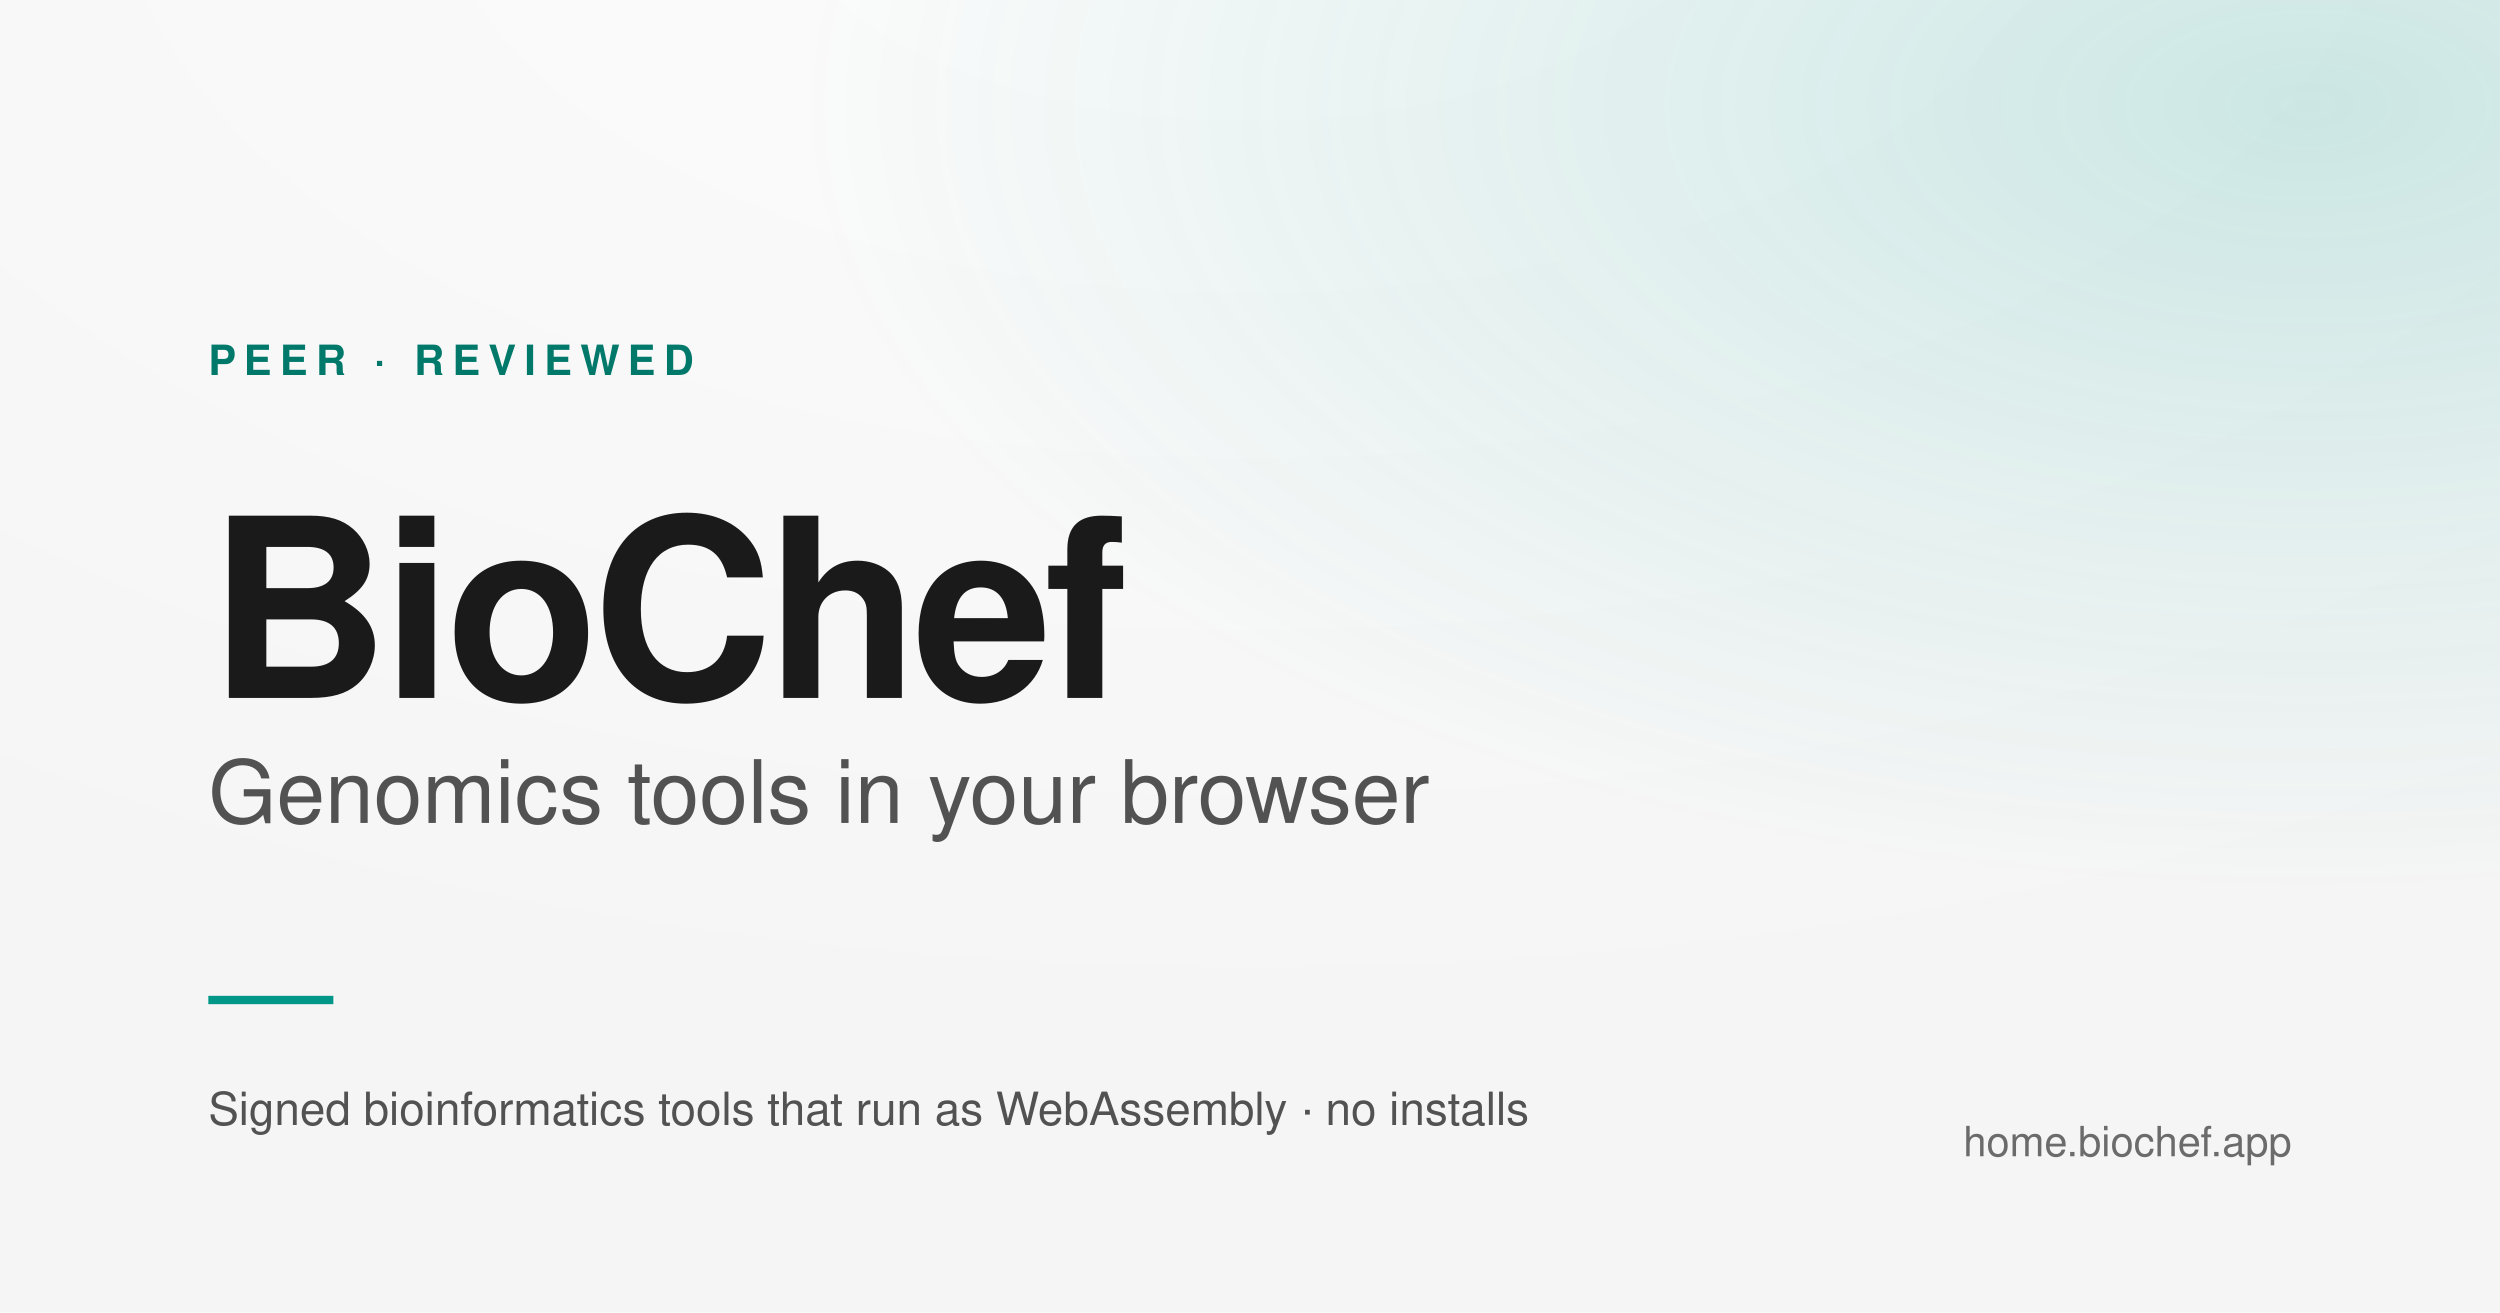
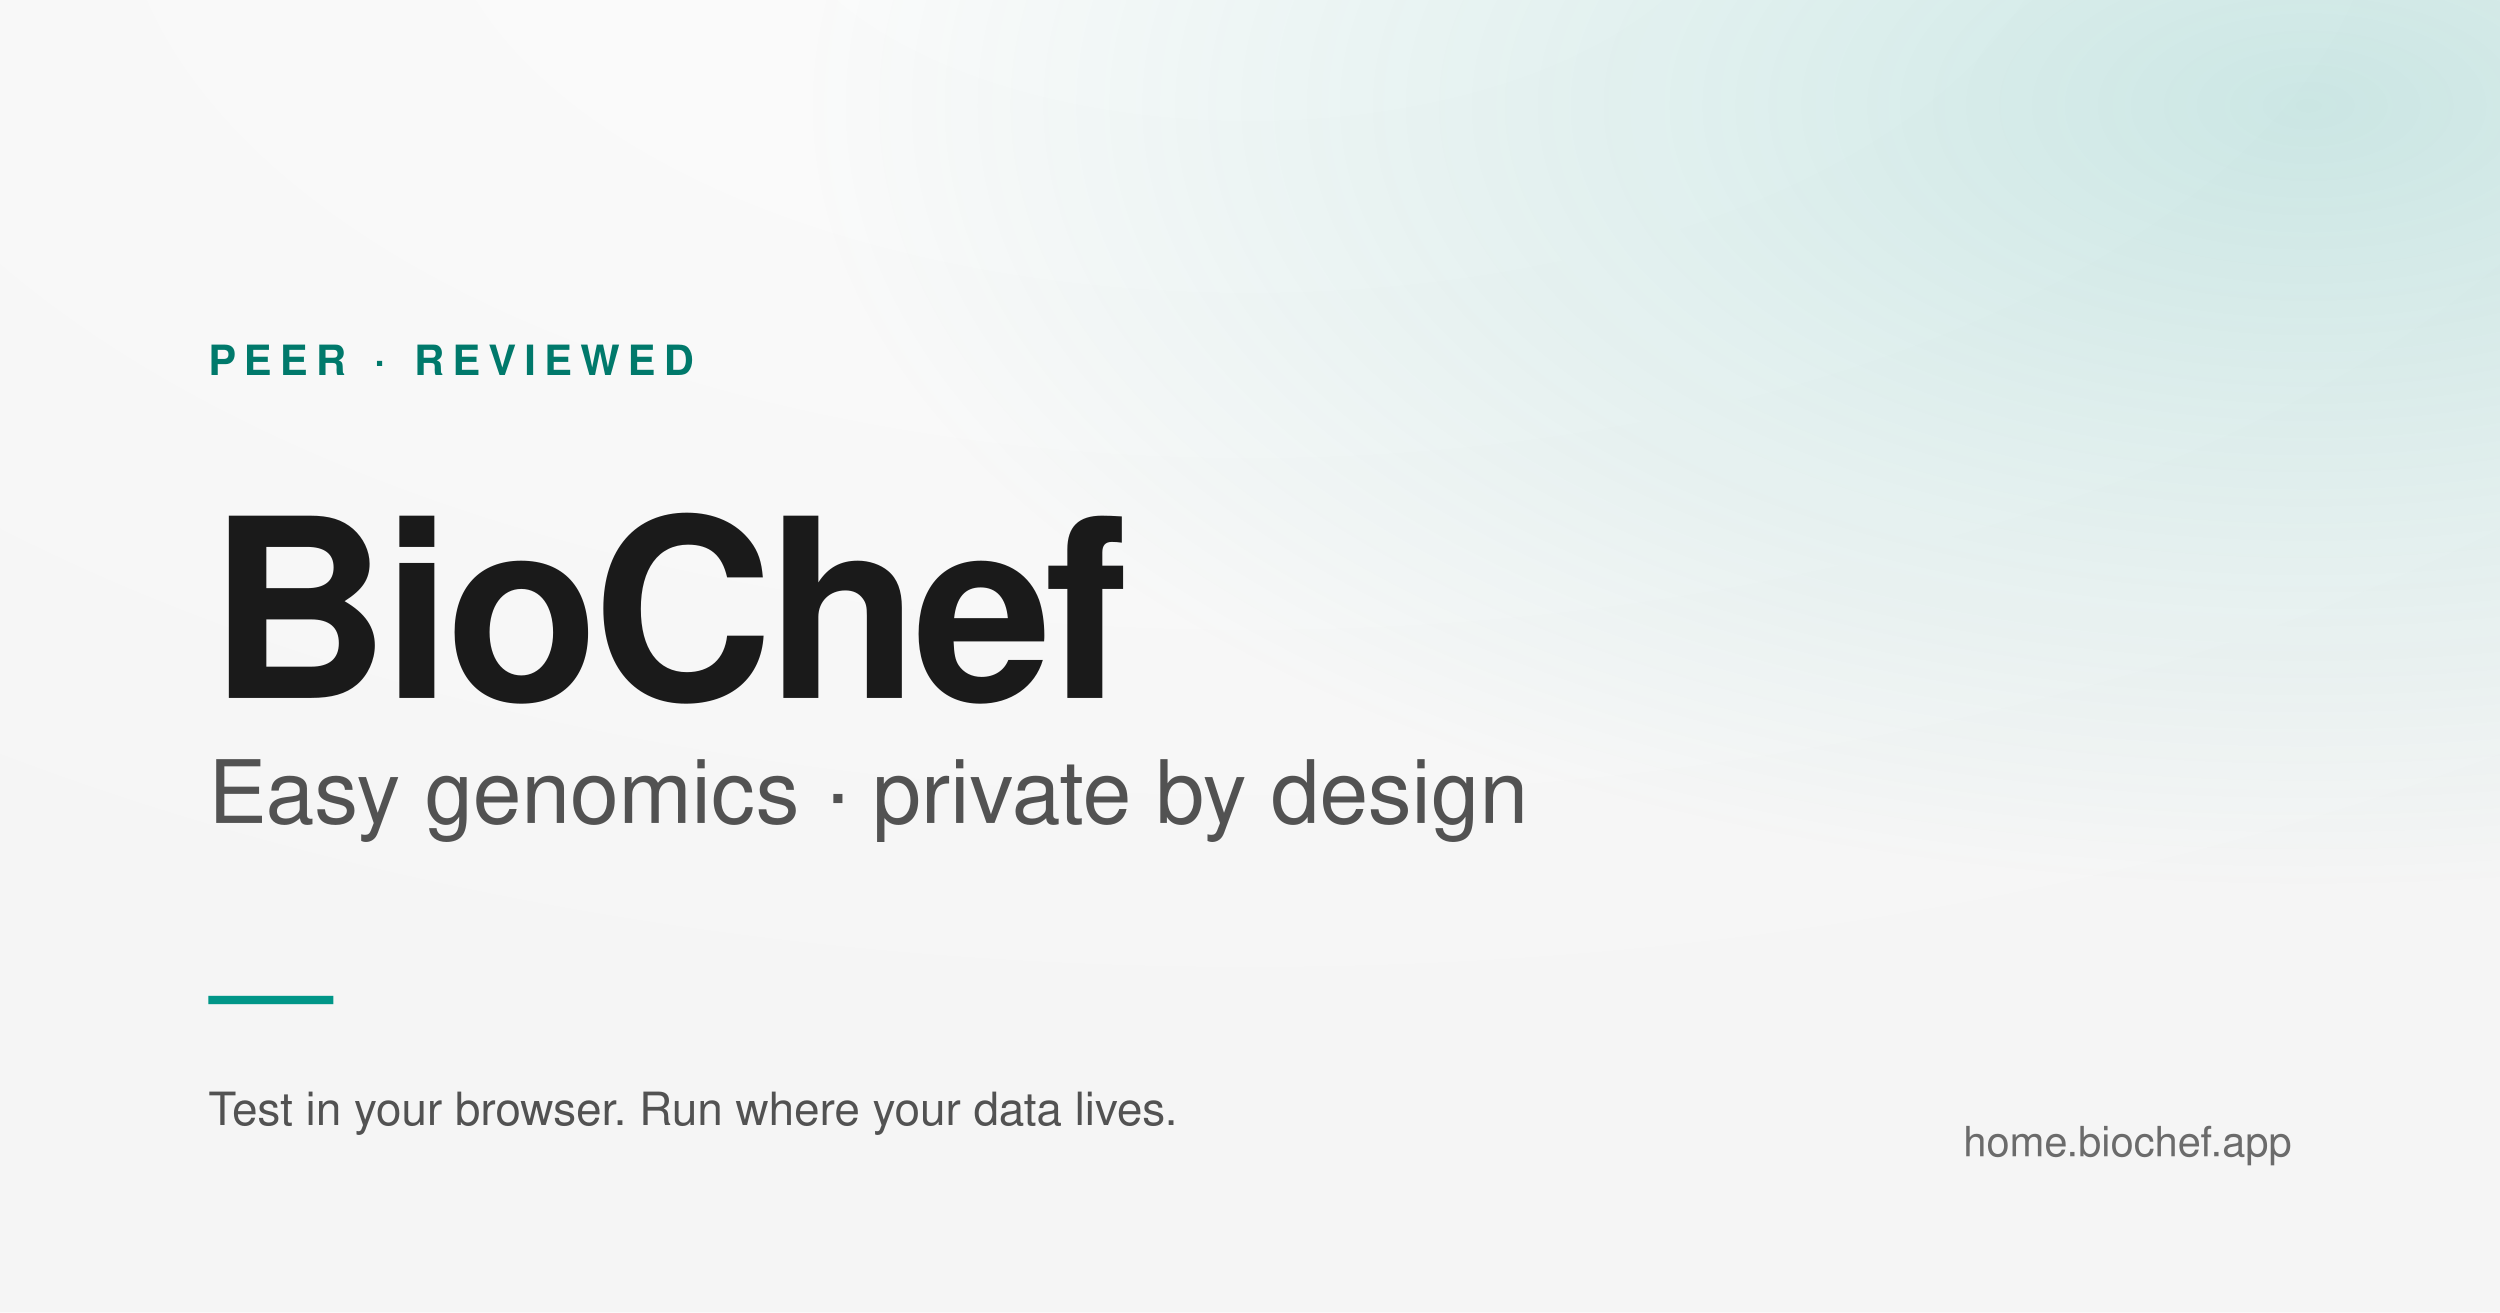
<svg xmlns="http://www.w3.org/2000/svg" width="1200" height="630" viewBox="0 0 1200 630">
  <defs>
    <radialGradient id="lightWash" cx="50%" cy="-10%" r="90%">
      <stop offset="0" stop-color="#ffffff" stop-opacity="0.7" />
      <stop offset="1" stop-color="#ffffff" stop-opacity="0" />
    </radialGradient>
    <radialGradient id="brandWash" cx="92%" cy="8%" r="60%">
      <stop offset="0" stop-color="#009688" stop-opacity="0.18" />
      <stop offset="1" stop-color="#009688" stop-opacity="0" />
    </radialGradient>
  </defs>
  <rect width="1200" height="630" fill="#F5F5F5" />
  <rect width="1200" height="630" fill="url(#lightWash)" />
  <rect width="1200" height="630" fill="url(#brandWash)" />
  <text x="100" y="180" font-family="Helvetica, Arial, sans-serif" font-size="20" font-weight="700" fill="#00796B" letter-spacing="4">PEER · REVIEWED</text>
  <text x="100" y="335" font-family="Helvetica, Arial, sans-serif" font-size="120" font-weight="700" fill="#1A1A1A" letter-spacing="-3">BioChef</text>
-   <text x="100" y="395" font-family="Helvetica, Arial, sans-serif" font-size="42" font-weight="400" fill="#525252">Genomics tools in your browser</text>
+   <text x="100" y="395" font-family="Helvetica, Arial, sans-serif" font-size="42" font-weight="400" fill="#525252">Easy genomics · private by design</text>
  <line x1="100" y1="480" x2="160" y2="480" stroke="#009688" stroke-width="4" />
-   <text x="100" y="540" font-family="Helvetica, Arial, sans-serif" font-size="22" font-weight="500" fill="#525252">Signed bioinformatics tools that run as WebAssembly · no installs</text>
+   <text x="100" y="540" font-family="Helvetica, Arial, sans-serif" font-size="22" font-weight="500" fill="#525252">Test in your browser. Run where your data lives.</text>
  <text x="1100" y="555" text-anchor="end" font-family="Helvetica, Arial, sans-serif" font-size="20" font-weight="500" fill="#6B6B6B">home.biochef.app</text>
</svg>
